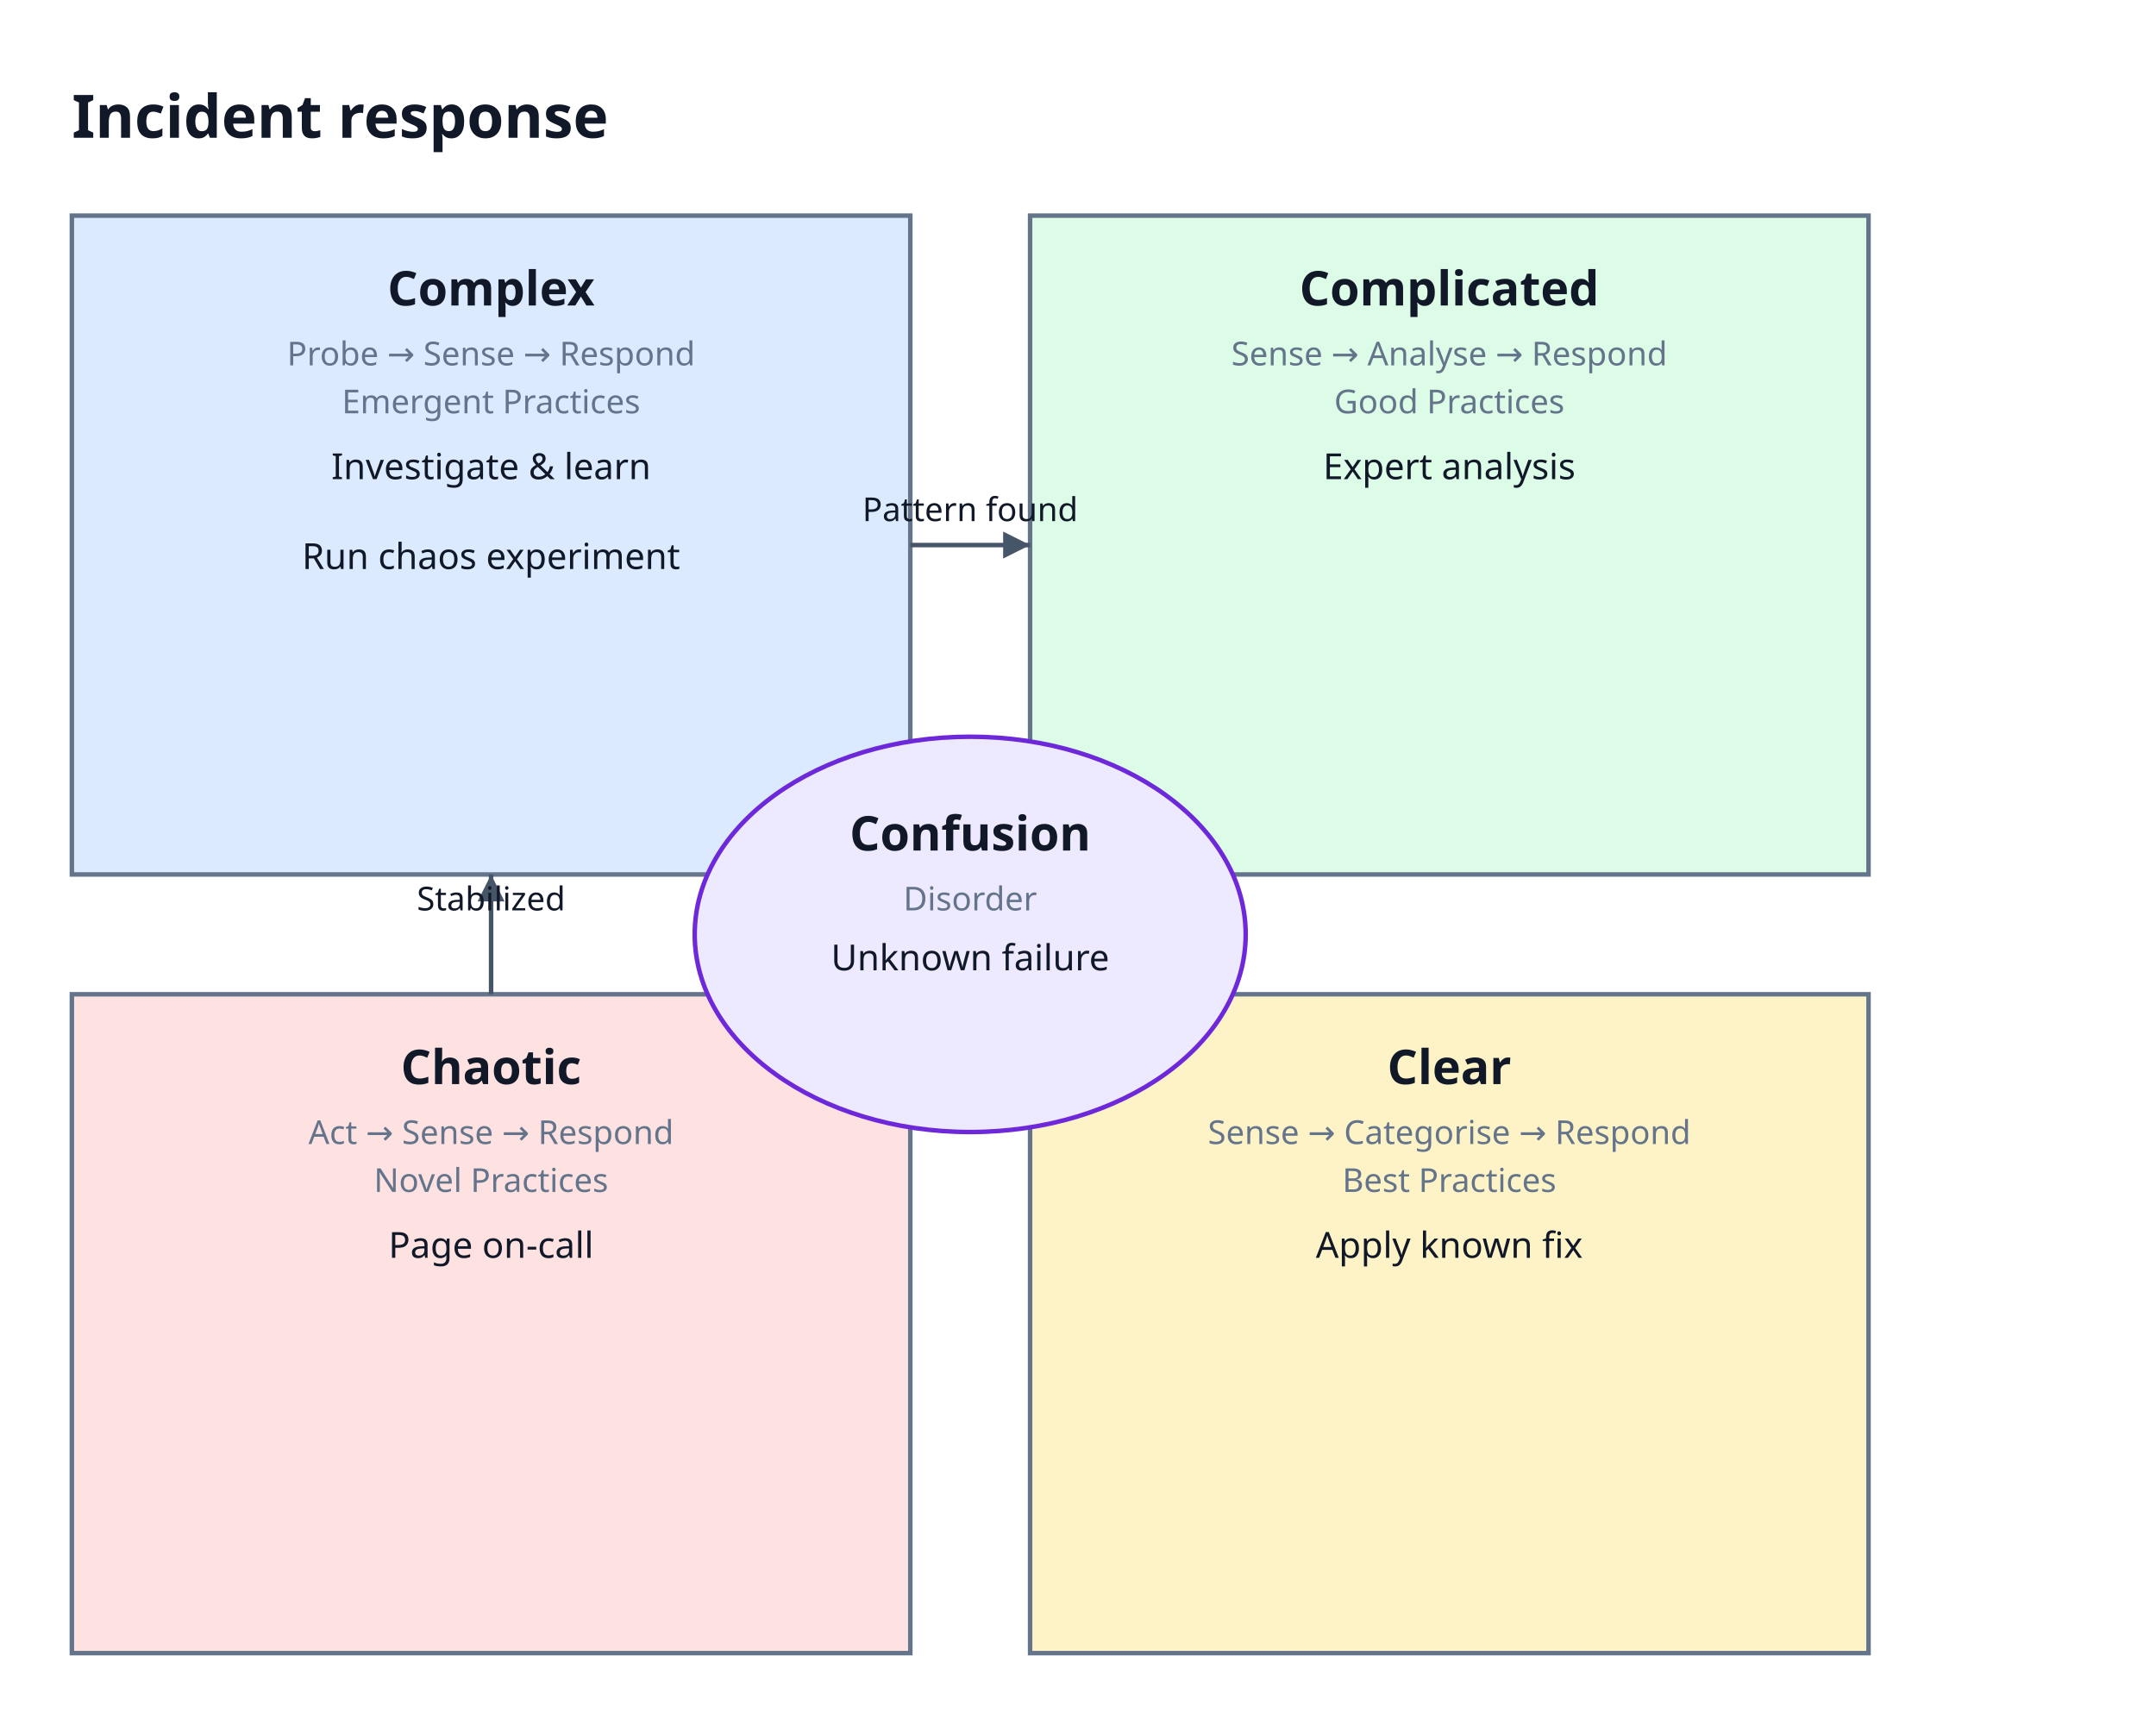
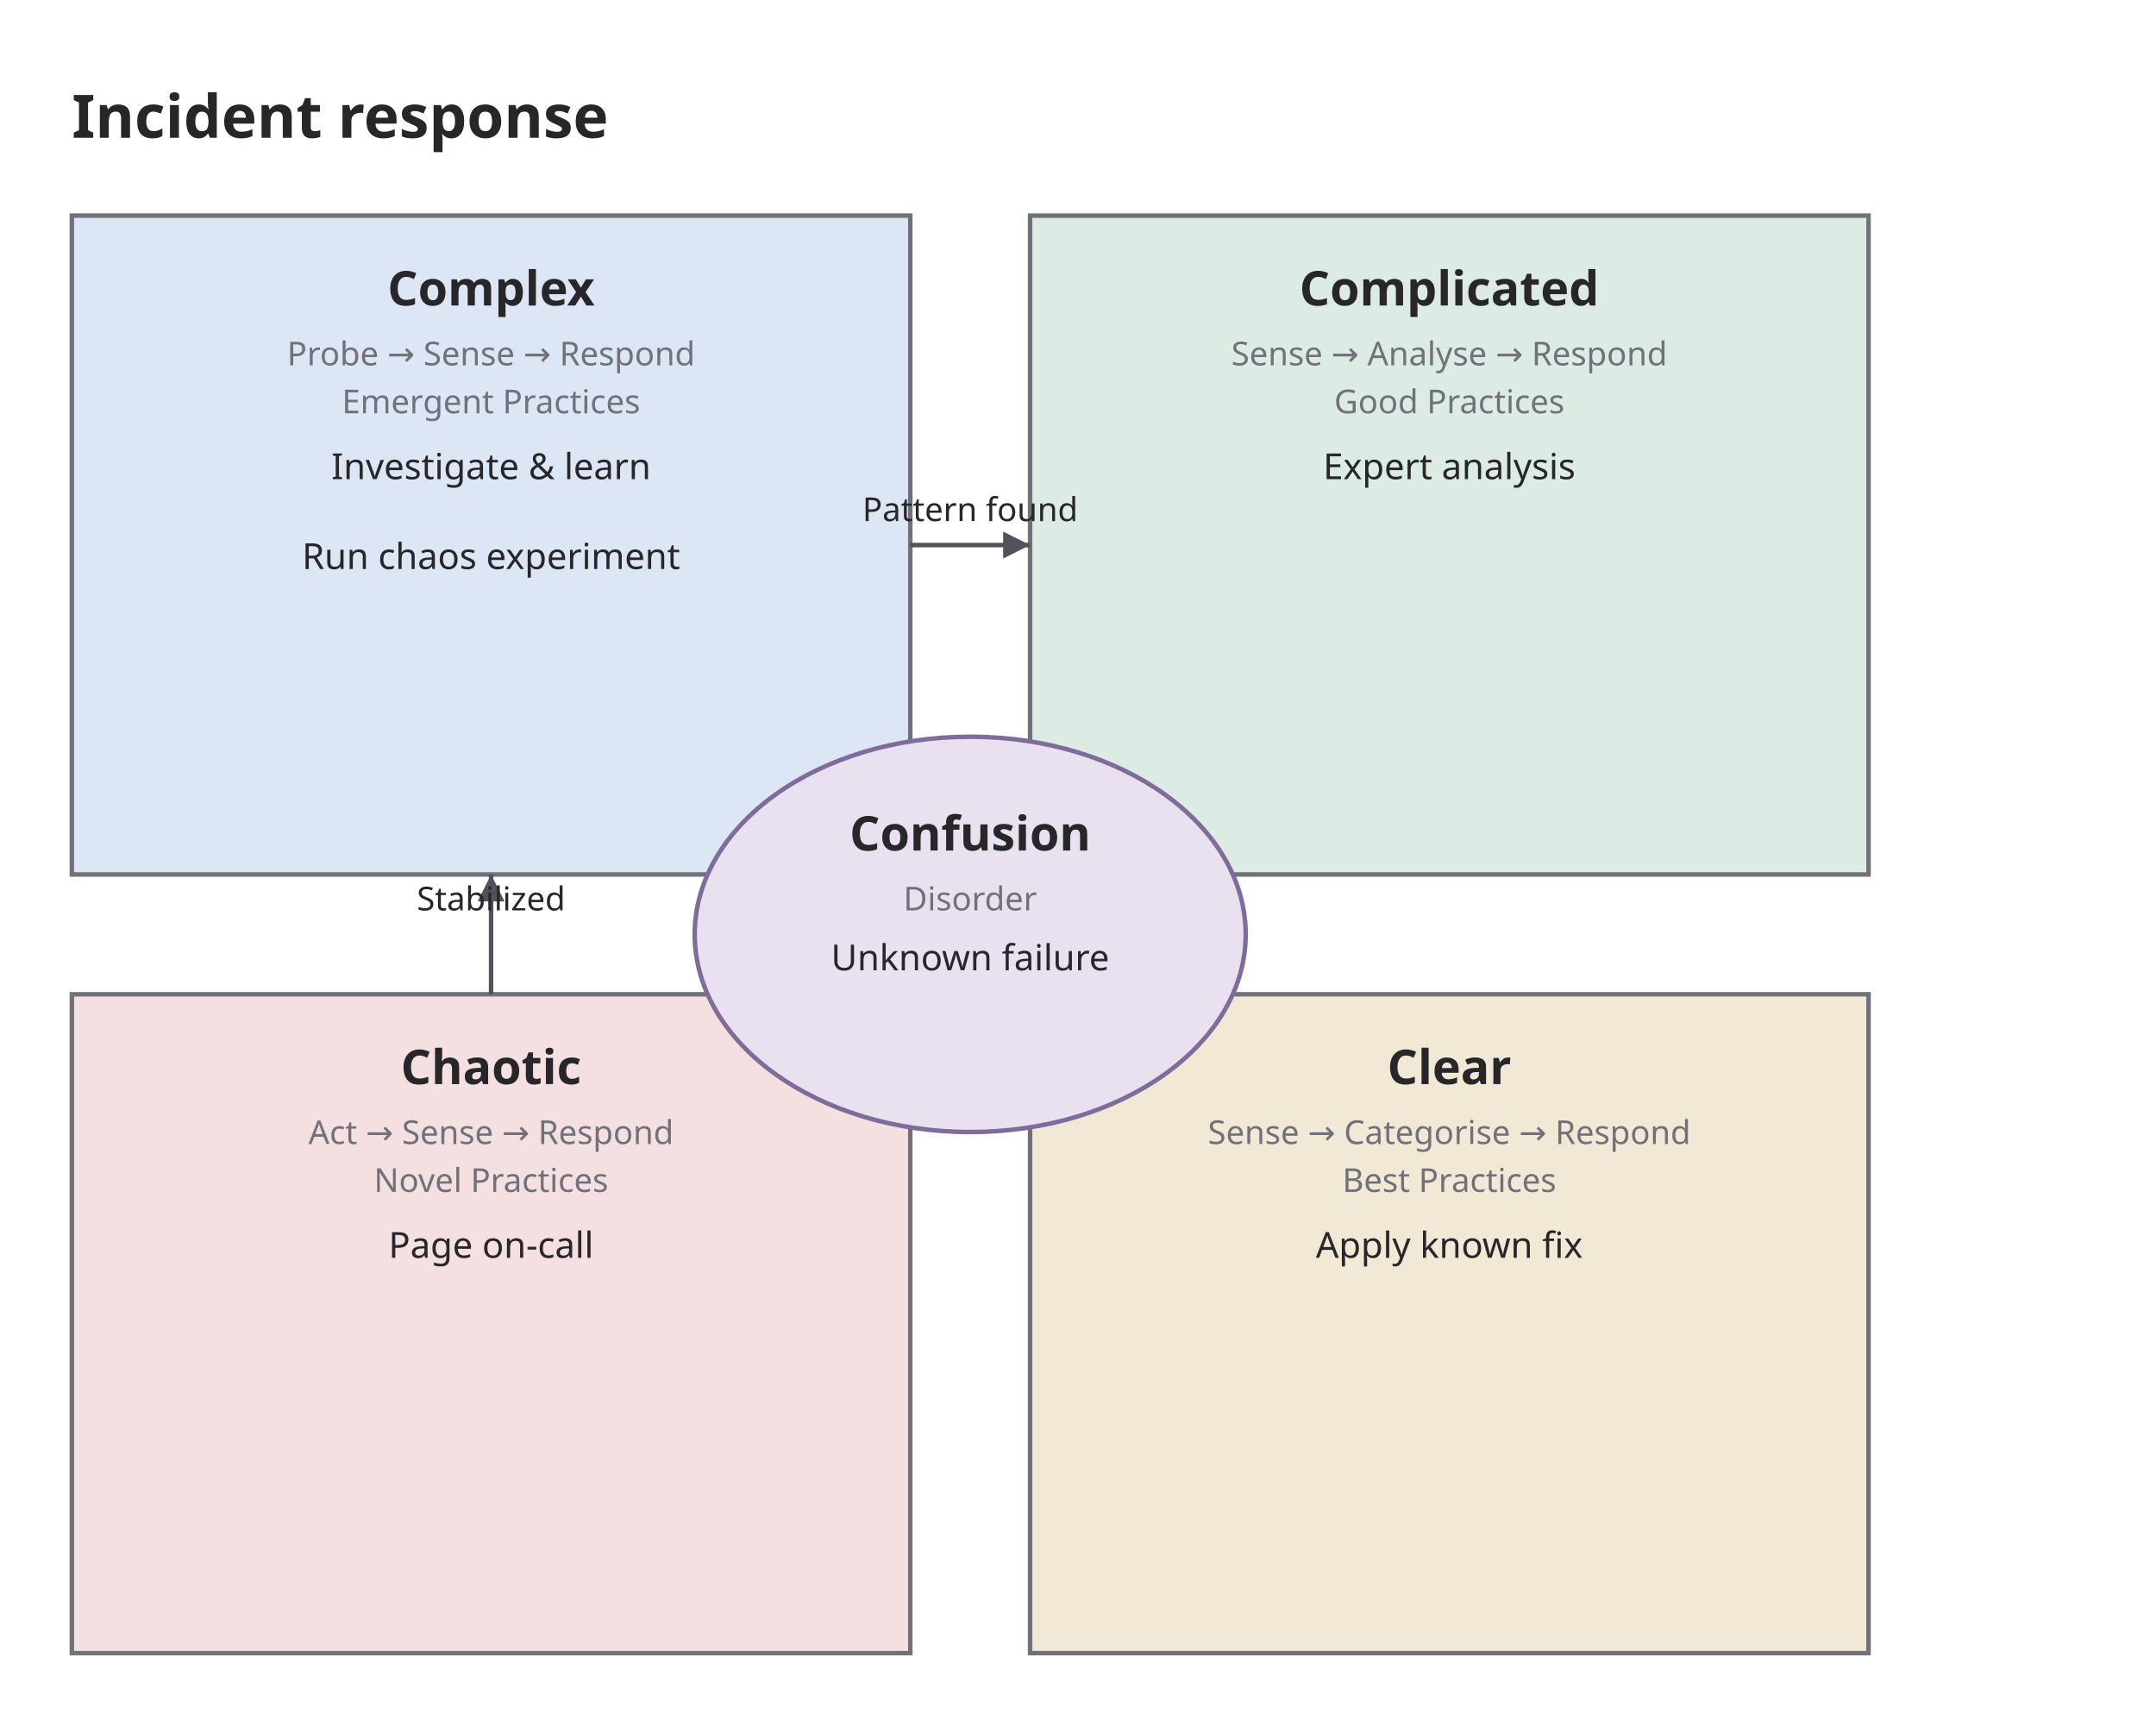
<svg xmlns="http://www.w3.org/2000/svg" width="720" height="576" viewBox="0 0 720 576" role="img">
-   <text x="24" y="46" text-anchor="start" font-family="sans-serif" font-size="20" font-weight="600" fill="#111827">Incident response</text>
-   <rect x="24" y="72" width="280" height="220" rx="0" fill="#dbeafe" stroke="#64748b" stroke-width="1.5" />
-   <rect x="344" y="72" width="280" height="220" rx="0" fill="#dcfce7" stroke="#64748b" stroke-width="1.5" />
-   <rect x="24" y="332" width="280" height="220" rx="0" fill="#fee2e2" stroke="#64748b" stroke-width="1.5" />
-   <rect x="344" y="332" width="280" height="220" rx="0" fill="#fef3c7" stroke="#64748b" stroke-width="1.5" />
-   <ellipse cx="324" cy="312" rx="92" ry="66" fill="#ede9fe" fill-opacity="1" stroke="#6d28d9" stroke-width="1.5" />
-   <line x1="304" y1="182" x2="344" y2="182" stroke="#475569" stroke-width="1.5" fill="none" />
-   <polygon points="344,182 335,186.5 335,177.5" fill="#475569" />
-   <text x="324" y="174" text-anchor="middle" font-family="sans-serif" font-size="11" font-weight="400" fill="#111827">Pattern found</text>
-   <line x1="164" y1="332" x2="164" y2="292" stroke="#475569" stroke-width="1.5" fill="none" />
-   <polygon points="164,292 168.5,301 159.5,301" fill="#475569" />
-   <text x="164" y="304" text-anchor="middle" font-family="sans-serif" font-size="11" font-weight="400" fill="#111827">Stabilized</text>
-   <text x="164" y="102" text-anchor="middle" font-family="sans-serif" font-size="16" font-weight="600" fill="#111827">Complex</text>
-   <text x="164" y="122" text-anchor="middle" font-family="sans-serif" font-size="11" font-weight="400" fill="#64748b">Probe → Sense → Respond</text>
-   <text x="164" y="138" text-anchor="middle" font-family="sans-serif" font-size="11" font-weight="400" fill="#64748b">Emergent Practices</text>
-   <text x="164" y="160" text-anchor="middle" font-family="sans-serif" font-size="12" font-weight="400" fill="#111827">Investigate &amp; learn</text>
-   <text x="164" y="190" text-anchor="middle" font-family="sans-serif" font-size="12" font-weight="400" fill="#111827">Run chaos experiment</text>
-   <text x="484" y="102" text-anchor="middle" font-family="sans-serif" font-size="16" font-weight="600" fill="#111827">Complicated</text>
-   <text x="484" y="122" text-anchor="middle" font-family="sans-serif" font-size="11" font-weight="400" fill="#64748b">Sense → Analyse → Respond</text>
-   <text x="484" y="138" text-anchor="middle" font-family="sans-serif" font-size="11" font-weight="400" fill="#64748b">Good Practices</text>
-   <text x="484" y="160" text-anchor="middle" font-family="sans-serif" font-size="12" font-weight="400" fill="#111827">Expert analysis</text>
-   <text x="484" y="362" text-anchor="middle" font-family="sans-serif" font-size="16" font-weight="600" fill="#111827">Clear</text>
-   <text x="484" y="382" text-anchor="middle" font-family="sans-serif" font-size="11" font-weight="400" fill="#64748b">Sense → Categorise → Respond</text>
-   <text x="484" y="398" text-anchor="middle" font-family="sans-serif" font-size="11" font-weight="400" fill="#64748b">Best Practices</text>
-   <text x="484" y="420" text-anchor="middle" font-family="sans-serif" font-size="12" font-weight="400" fill="#111827">Apply known fix</text>
-   <text x="164" y="362" text-anchor="middle" font-family="sans-serif" font-size="16" font-weight="600" fill="#111827">Chaotic</text>
-   <text x="164" y="382" text-anchor="middle" font-family="sans-serif" font-size="11" font-weight="400" fill="#64748b">Act → Sense → Respond</text>
-   <text x="164" y="398" text-anchor="middle" font-family="sans-serif" font-size="11" font-weight="400" fill="#64748b">Novel Practices</text>
-   <text x="164" y="420" text-anchor="middle" font-family="sans-serif" font-size="12" font-weight="400" fill="#111827">Page on-call</text>
-   <text x="324" y="284" text-anchor="middle" font-family="sans-serif" font-size="16" font-weight="600" fill="#111827">Confusion</text>
-   <text x="324" y="304" text-anchor="middle" font-family="sans-serif" font-size="11" font-weight="400" fill="#64748b">Disorder</text>
-   <text x="324" y="324" text-anchor="middle" font-family="sans-serif" font-size="12" font-weight="400" fill="#111827">Unknown failure</text>
+   <text x="24" y="46" text-anchor="start" font-family="sans-serif" font-size="20" font-weight="600" fill="#27272a">Incident response</text>
+   <rect x="24" y="72" width="280" height="220" rx="0" fill="#dce6f5" stroke="#71717a" stroke-width="1.5" />
+   <rect x="344" y="72" width="280" height="220" rx="0" fill="#dcebe3" stroke="#71717a" stroke-width="1.5" />
+   <rect x="24" y="332" width="280" height="220" rx="0" fill="#f4dfe1" stroke="#71717a" stroke-width="1.5" />
+   <rect x="344" y="332" width="280" height="220" rx="0" fill="#f2e8d6" stroke="#71717a" stroke-width="1.5" />
+   <ellipse cx="324" cy="312" rx="92" ry="66" fill="#e9e1f0" fill-opacity="1" stroke="#806c9a" stroke-width="1.5" />
+   <line x1="304" y1="182" x2="344" y2="182" stroke="#52525b" stroke-width="1.5" fill="none" />
+   <polygon points="344,182 335,186.5 335,177.5" fill="#52525b" />
+   <text x="324" y="174" text-anchor="middle" font-family="sans-serif" font-size="11" font-weight="400" fill="#27272a">Pattern found</text>
+   <line x1="164" y1="332" x2="164" y2="292" stroke="#52525b" stroke-width="1.5" fill="none" />
+   <polygon points="164,292 168.5,301 159.5,301" fill="#52525b" />
+   <text x="164" y="304" text-anchor="middle" font-family="sans-serif" font-size="11" font-weight="400" fill="#27272a">Stabilized</text>
+   <text x="164" y="102" text-anchor="middle" font-family="sans-serif" font-size="16" font-weight="600" fill="#27272a">Complex</text>
+   <text x="164" y="122" text-anchor="middle" font-family="sans-serif" font-size="11" font-weight="400" fill="#71717a">Probe → Sense → Respond</text>
+   <text x="164" y="138" text-anchor="middle" font-family="sans-serif" font-size="11" font-weight="400" fill="#71717a">Emergent Practices</text>
+   <text x="164" y="160" text-anchor="middle" font-family="sans-serif" font-size="12" font-weight="400" fill="#27272a">Investigate &amp; learn</text>
+   <text x="164" y="190" text-anchor="middle" font-family="sans-serif" font-size="12" font-weight="400" fill="#27272a">Run chaos experiment</text>
+   <text x="484" y="102" text-anchor="middle" font-family="sans-serif" font-size="16" font-weight="600" fill="#27272a">Complicated</text>
+   <text x="484" y="122" text-anchor="middle" font-family="sans-serif" font-size="11" font-weight="400" fill="#71717a">Sense → Analyse → Respond</text>
+   <text x="484" y="138" text-anchor="middle" font-family="sans-serif" font-size="11" font-weight="400" fill="#71717a">Good Practices</text>
+   <text x="484" y="160" text-anchor="middle" font-family="sans-serif" font-size="12" font-weight="400" fill="#27272a">Expert analysis</text>
+   <text x="484" y="362" text-anchor="middle" font-family="sans-serif" font-size="16" font-weight="600" fill="#27272a">Clear</text>
+   <text x="484" y="382" text-anchor="middle" font-family="sans-serif" font-size="11" font-weight="400" fill="#71717a">Sense → Categorise → Respond</text>
+   <text x="484" y="398" text-anchor="middle" font-family="sans-serif" font-size="11" font-weight="400" fill="#71717a">Best Practices</text>
+   <text x="484" y="420" text-anchor="middle" font-family="sans-serif" font-size="12" font-weight="400" fill="#27272a">Apply known fix</text>
+   <text x="164" y="362" text-anchor="middle" font-family="sans-serif" font-size="16" font-weight="600" fill="#27272a">Chaotic</text>
+   <text x="164" y="382" text-anchor="middle" font-family="sans-serif" font-size="11" font-weight="400" fill="#71717a">Act → Sense → Respond</text>
+   <text x="164" y="398" text-anchor="middle" font-family="sans-serif" font-size="11" font-weight="400" fill="#71717a">Novel Practices</text>
+   <text x="164" y="420" text-anchor="middle" font-family="sans-serif" font-size="12" font-weight="400" fill="#27272a">Page on-call</text>
+   <text x="324" y="284" text-anchor="middle" font-family="sans-serif" font-size="16" font-weight="600" fill="#27272a">Confusion</text>
+   <text x="324" y="304" text-anchor="middle" font-family="sans-serif" font-size="11" font-weight="400" fill="#71717a">Disorder</text>
+   <text x="324" y="324" text-anchor="middle" font-family="sans-serif" font-size="12" font-weight="400" fill="#27272a">Unknown failure</text>
</svg>
